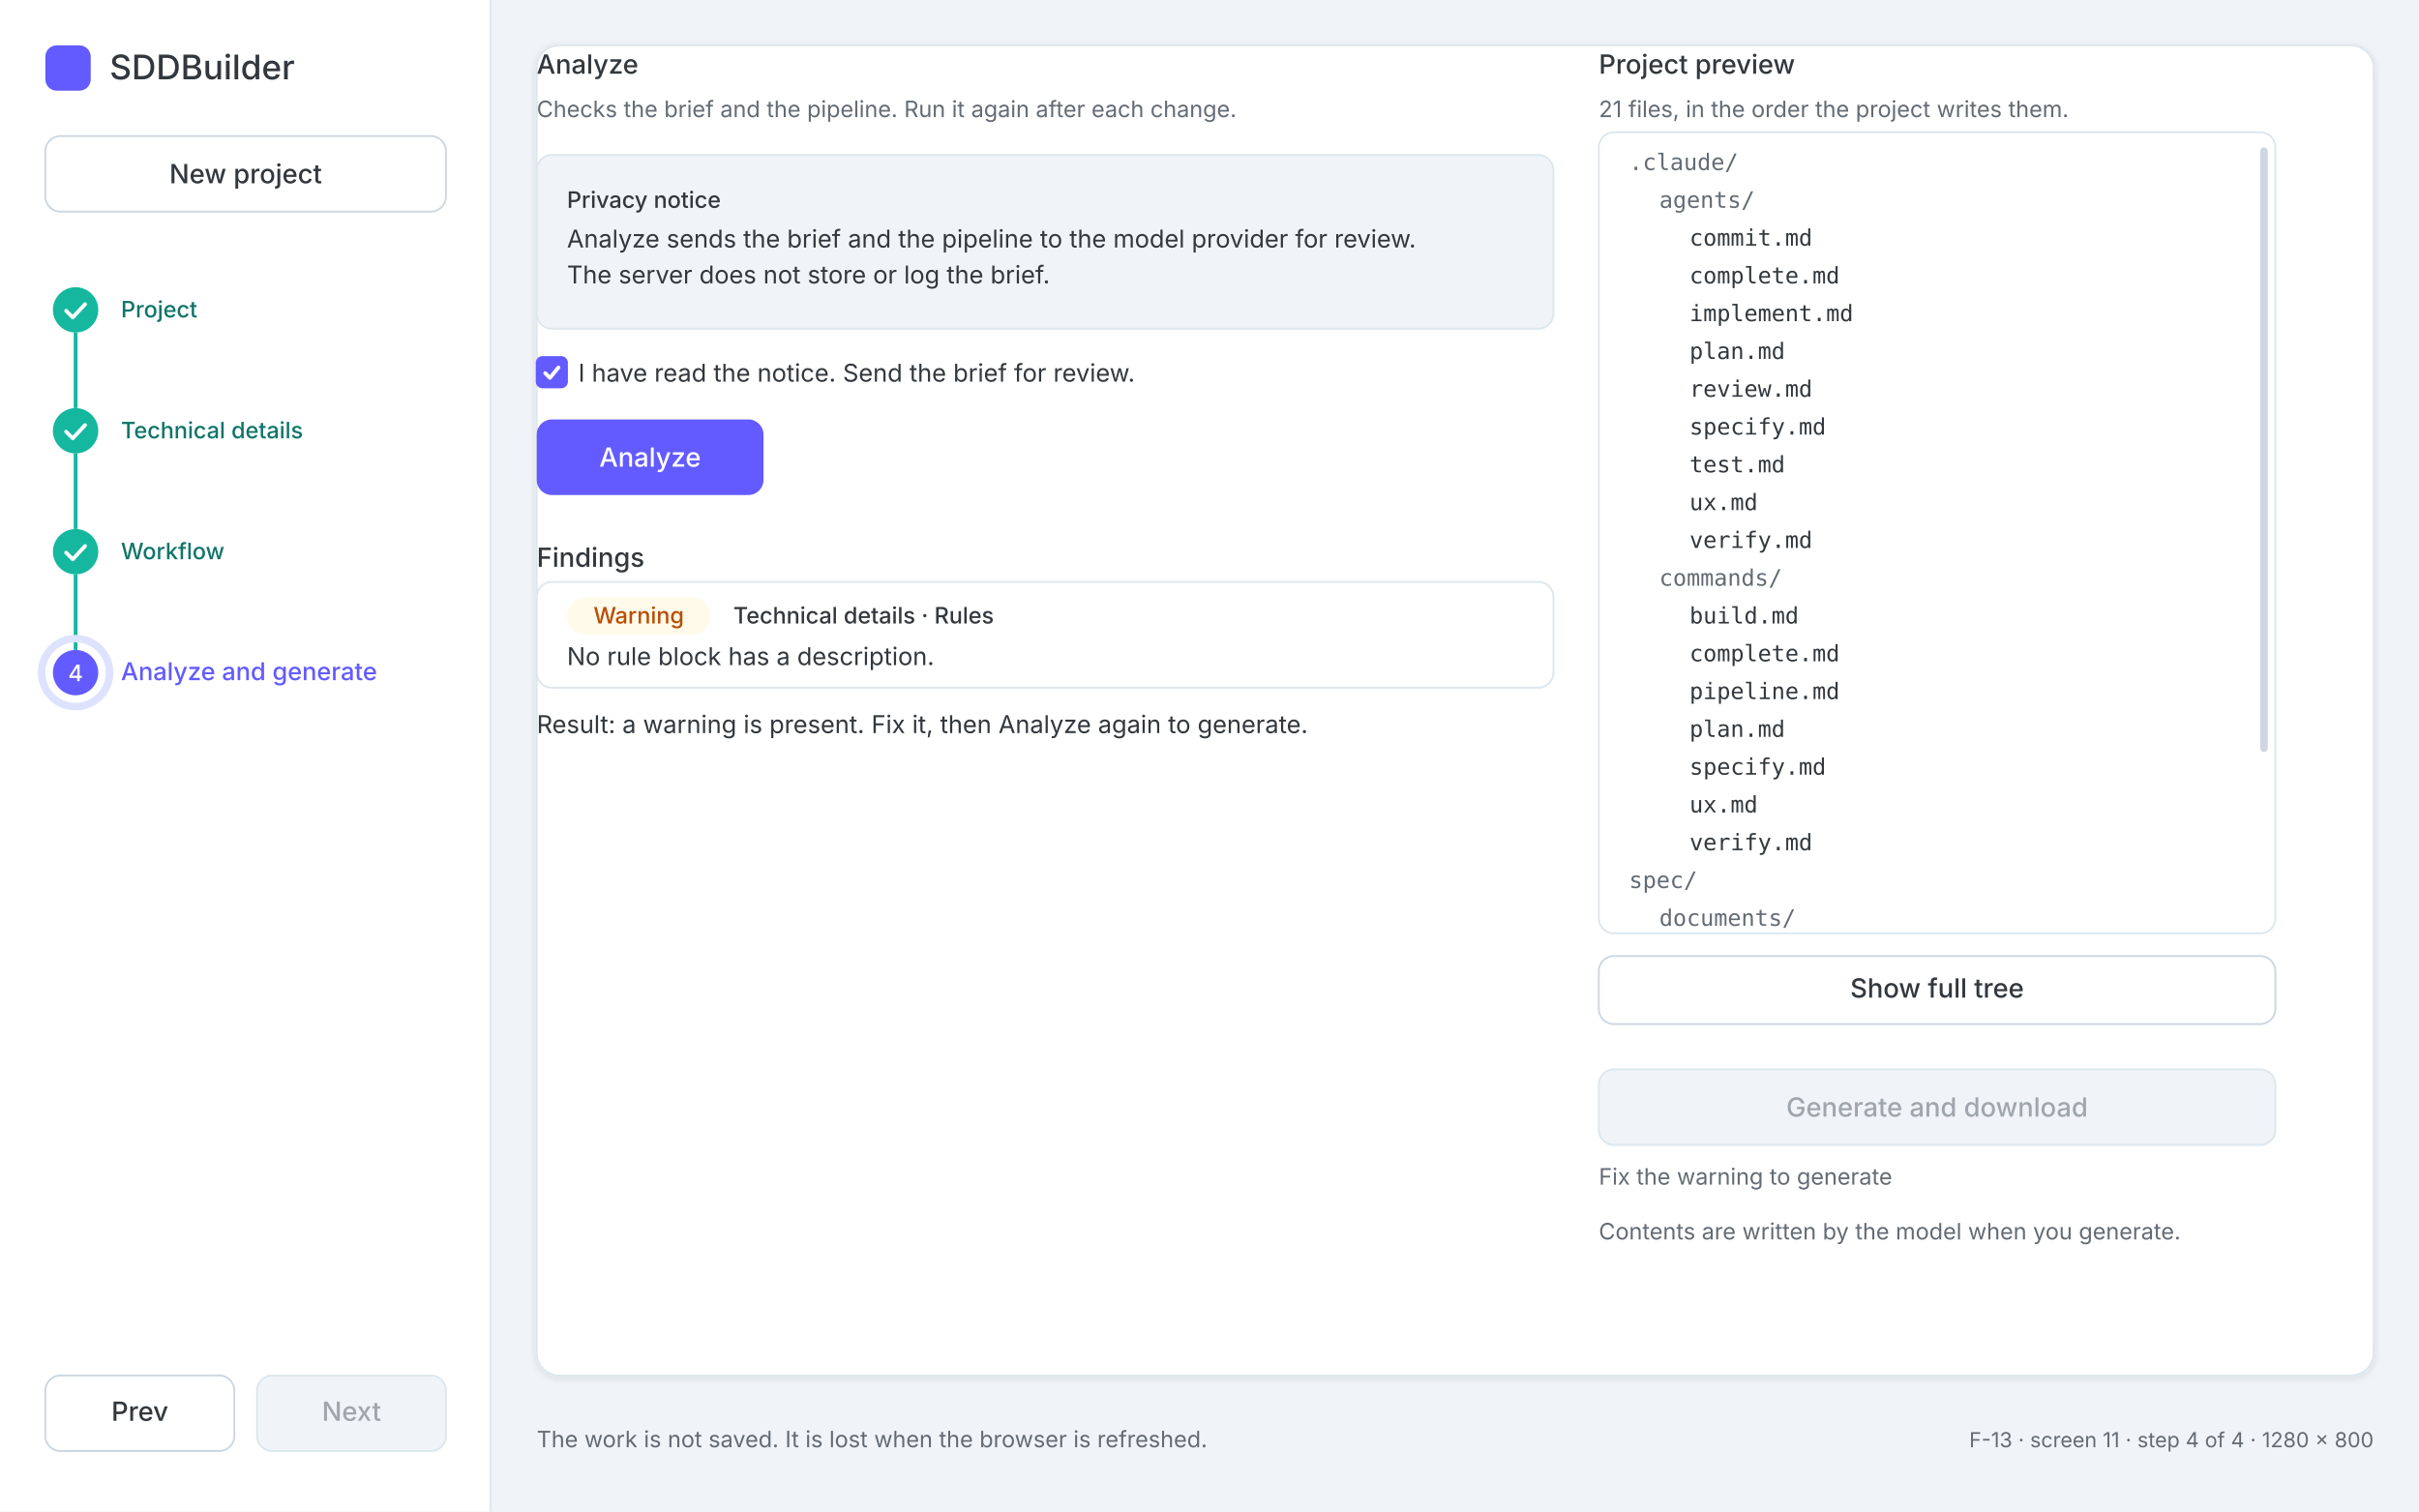
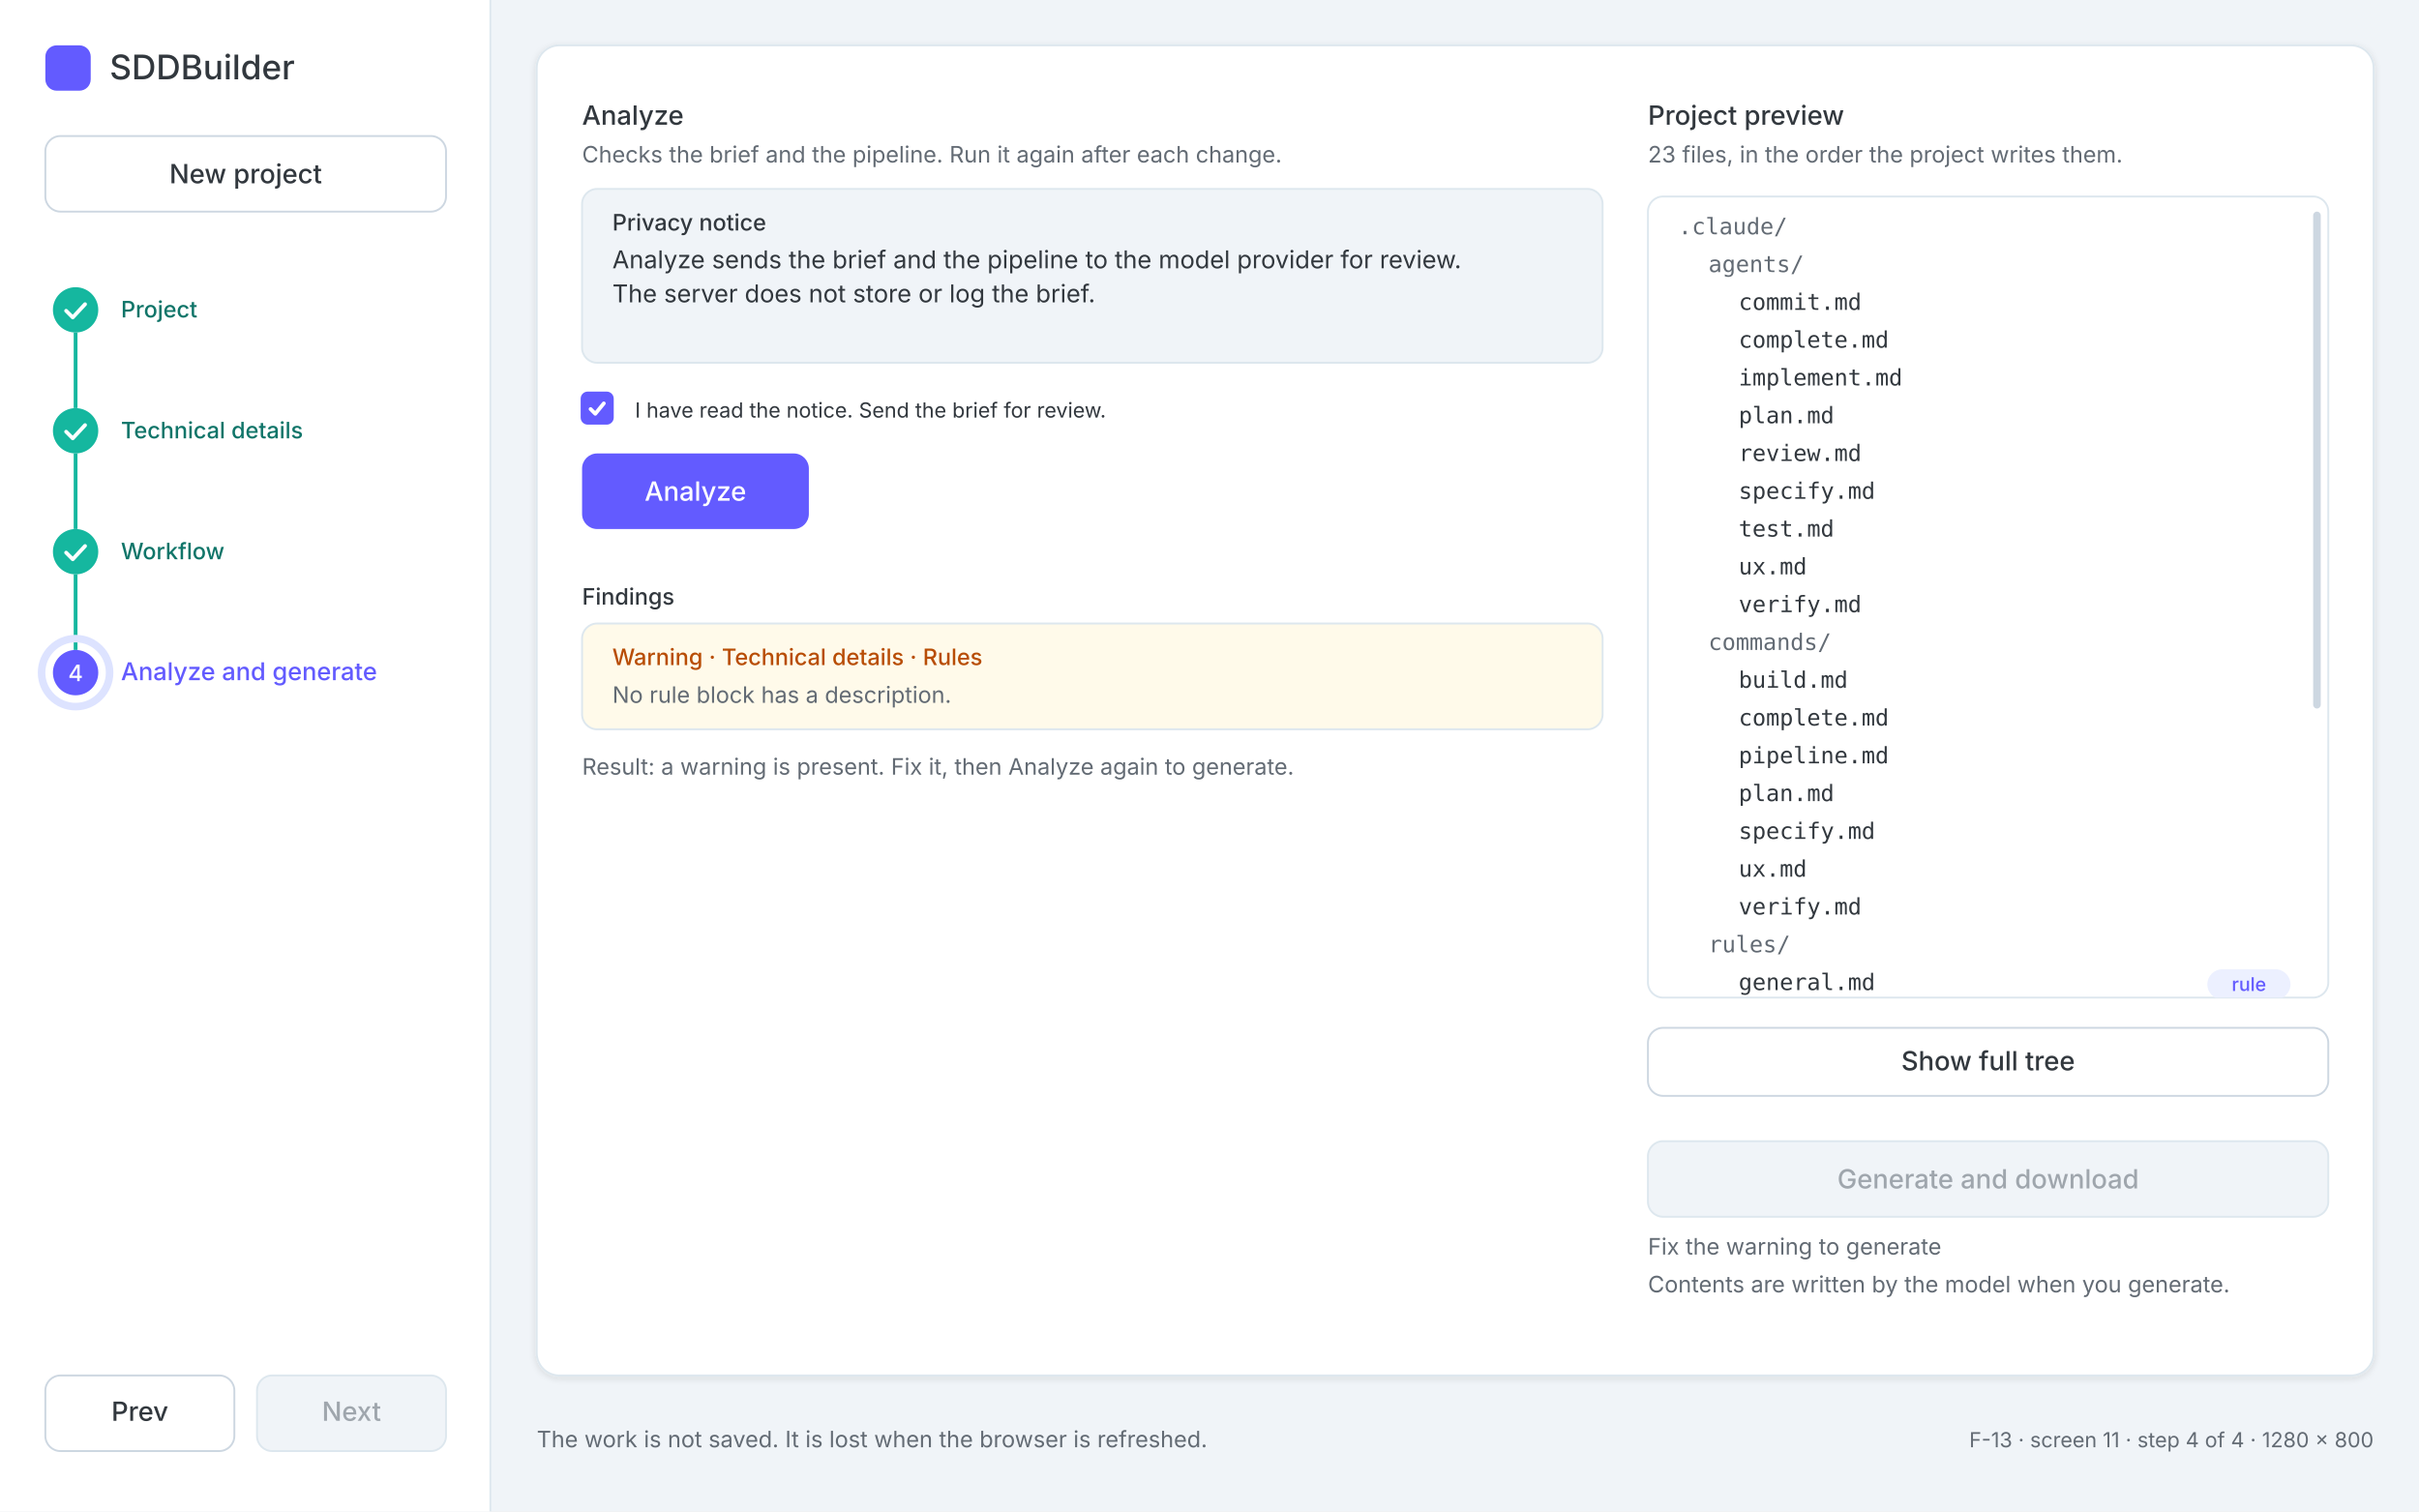
<svg xmlns="http://www.w3.org/2000/svg" width="1280" height="800" viewBox="0 0 1280 800">
  <defs>
    <filter id="sh" x="-5%" y="-5%" width="110%" height="115%">
      <feDropShadow dx="0" dy="1" stdDeviation="2" flood-color="#32383E" flood-opacity="0.12" />
    </filter>
  </defs>
  <style>
text{font-family:Inter,system-ui,-apple-system,"Segoe UI",sans-serif;font-size:13px;fill:#32383E}
.brand{font-size:18px;font-weight:500}
.btnText{font-size:14px;font-weight:500;fill:#FFFFFF}
.btnDark{font-size:14px;font-weight:500;fill:#32383E}
.navOff{font-size:14px;font-weight:500;fill:#9FA6AD}
.h1{font-size:16px;font-weight:500}
.h2{font-size:14px;font-weight:500}
.b12{font-size:12px;font-weight:500}
.muted{font-size:12px;fill:#636B74}
.caption{font-size:11px;fill:#636B74}
.label-cur{font-size:13px;font-weight:500;fill:#635BFF}
.label-done{font-size:12px;font-weight:500;fill:#107569}
.label-todo{font-size:12px;font-weight:500;fill:#636B74}
.num{font-size:12px;font-weight:500;fill:#FFFFFF}
.num-todo{font-size:12px;font-weight:500;fill:#636B74}
.disText{font-size:14px;font-weight:500;fill:#9FA6AD}
.pill{font-size:12px;font-weight:500}
.tree{font-family:"ui-monospace",Menlo,Consolas,monospace;font-size:12px;fill:#32383E}
.dir{fill:#636B74}
+ .errT{font-size:11px;fill:#BB241A}
.tagT{font-size:10px;font-weight:500;fill:#635BFF}
.card{fill:#FFFFFF;stroke:#DDE7EE}
.btnP{fill:#635BFF}
.btn{fill:#FFFFFF;stroke:#CDD7E1}
.btnOff{fill:#F0F4F8;stroke:#DDE7EE}
.ring{fill:none;stroke:#DDE3FF;stroke-width:4}
.node-todo{fill:#FFFFFF;stroke:#CDD7E1;stroke-width:1.5}
.node-cur{fill:#635BFF}
.node-done{fill:#15B79F}
.check{fill:none;stroke:#FFFFFF;stroke-width:2;stroke-linecap:round;stroke-linejoin:round}
.line-todo{stroke:#CDD7E1;stroke-width:2}
.line-done{stroke:#15B79F;stroke-width:2}
.row{fill:#FFFFFF;stroke:#DDE7EE}
.panel{fill:#FFFFFF;stroke:#DDE7EE}
.thumb{fill:#CDD7E1}
</style>
  <rect width="1280" height="800" fill="#F0F4F8" />
  <rect x="0" y="0" width="260" height="800" fill="#FFFFFF" />
  <rect x="259" y="0" width="1" height="800" fill="#DDE7EE" />
  <rect x="24" y="24" width="24" height="24" rx="6" fill="#635BFF" />
  <text x="58" y="42" class="brand">SDDBuilder</text>
  <rect x="24" y="72" width="212" height="40" rx="8" class="btn" />
  <text x="130" y="97" class="btnDark" text-anchor="middle">New project</text>
  <line x1="40" y1="176" x2="40" y2="216" class="line-done" />
  <line x1="40" y1="240" x2="40" y2="280" class="line-done" />
  <line x1="40" y1="304" x2="40" y2="344" class="line-done" />
  <circle class="node-done" cx="40" cy="164" r="12" />
  <path class="check" d="M35 164.5 L38.5 168 L45 161" />
  <text class="label-done" x="64" y="168">Project</text>
  <circle class="node-done" cx="40" cy="228" r="12" />
  <path class="check" d="M35 228.5 L38.5 232 L45 225" />
  <text class="label-done" x="64" y="232">Technical details</text>
  <circle class="node-done" cx="40" cy="292" r="12" />
  <path class="check" d="M35 292.5 L38.5 296 L45 289" />
  <text class="label-done" x="64" y="296">Workflow</text>
  <circle class="ring" cx="40" cy="356" r="18" />
  <circle class="node-cur" cx="40" cy="356" r="12" />
  <text class="num" x="40" y="360.5" text-anchor="middle">4</text>
  <text class="label-cur" x="64" y="360">Analyze and generate</text>
  <g>
    <rect class="btn" x="24" y="728" width="100" height="40" rx="8" />
    <text class="btnDark" x="74" y="752" text-anchor="middle">Prev</text>
  </g>
  <g>
    <rect class="btnOff" x="136" y="728" width="100" height="40" rx="8" />
    <text class="navOff" x="186" y="752" text-anchor="middle">Next</text>
  </g>
  <rect x="284" y="24" width="972" height="704" rx="12" class="card" filter="url(#sh)" />
-   <text x="284" y="39" class="h2">Analyze</text>
-   <text x="284" y="62" class="muted">Checks the brief and the pipeline. Run it again after each change.</text>
-   <rect x="284" y="82" width="538" height="92" rx="8" fill="#F0F4F8" stroke="#DDE7EE" stroke-width="1" />
-   <text x="300" y="110" class="b12">Privacy notice</text>
-   <text x="300" y="131">Analyze sends the brief and the pipeline to the model provider for review.</text>
-   <text x="300" y="150">The server does not store or log the brief.</text>
-   <rect x="284" y="189" width="16" height="16" rx="3" fill="#635BFF" stroke="#635BFF" stroke-width="1" />
-   <path class="check" d="M288.5 197.5 L291 200 L295.5 194.5" />
-   <text x="306" y="202">I have read the notice. Send the brief for review.</text>
-   <rect x="284" y="222" width="120" height="40" rx="8" class="btnP" />
-   <text x="344" y="247" class="btnText" text-anchor="middle">Analyze</text>
-   <text x="284" y="300" class="h2">Findings</text>
+   <text x="308" y="66" class="h2">Analyze</text>
+   <text x="308" y="86" class="muted">Checks the brief and the pipeline. Run it again after each change.</text>
+   <rect x="308" y="100" width="540" height="92" rx="8" fill="#F0F4F8" stroke="#DDE7EE" />
+   <text x="324" y="122" class="b12">Privacy notice</text>
+   <text x="324" y="142">Analyze sends the brief and the pipeline to the model provider for review.</text>
+   <text x="324" y="160">The server does not store or log the brief.</text>
  <g>
-     <rect x="284" y="308" width="538" height="56" rx="8" class="row" />
-     <rect x="300" y="316" width="76" height="20" rx="10" fill="#FFFAEA" />
-     <text x="338" y="330" class="pill" text-anchor="middle" style="fill:#B84D05">Warning</text>
-     <text x="388" y="330" class="b12">Technical details · Rules</text>
-     <text x="300" y="352">No rule block has a description.</text>
+     <rect x="308" y="208" width="16" height="16" rx="3" fill="#635BFF" stroke="#635BFF" stroke-width="1.5" />
+     <path class="check" d="M312.5 216.5 L315 219 L319.5 213.5" />
  </g>
-   <text x="284" y="388">Result: a warning is present. Fix it, then Analyze again to generate.</text>
-   <text x="846" y="39" class="h2">Project preview</text>
-   <text x="846" y="62" class="muted">21 files, in the order the project writes them.</text>
+   <text x="336" y="221" style="font-size:11px">I have read the notice. Send the brief for review.</text>
+   <g>
+     <rect class="btnP" x="308" y="240" width="120" height="40" rx="8" />
+     <text class="btnText" x="368" y="265" text-anchor="middle">Analyze</text>
+   </g>
+   <text x="308" y="320" class="b12">Findings</text>
+   <rect x="308" y="330" width="540" height="56" rx="8" fill="#FFFAEA" stroke="#DDE7EE" />
+   <text x="324" y="352" class="b12" style="fill:#B84D05">Warning · Technical details · Rules</text>
+   <text x="324" y="372" class="muted">No rule block has a description.</text>
+   <text x="308" y="410" class="muted">Result: a warning is present. Fix it, then Analyze again to generate.</text>
+   <text x="872" y="66" class="h2">Project preview</text>
+   <text x="872" y="86" class="muted">23 files, in the order the project writes them.</text>
  <clipPath id="clipCol">
-     <rect x="846" y="70" width="358" height="424" rx="8" />
+     <rect x="872" y="104" width="360" height="424" rx="8" />
  </clipPath>
-   <rect class="panel" x="846" y="70" width="358" height="424" rx="8" />
+   <rect class="panel" x="872" y="104" width="360" height="424" rx="8" />
  <g clip-path="url(#clipCol)">
-     <text x="862" y="90" class="tree dir">.claude/</text>
-     <text x="878" y="110" class="tree dir">agents/</text>
-     <text x="894" y="130" class="tree">commit.md</text>
-     <text x="894" y="150" class="tree">complete.md</text>
-     <text x="894" y="170" class="tree">implement.md</text>
-     <text x="894" y="190" class="tree">plan.md</text>
-     <text x="894" y="210" class="tree">review.md</text>
-     <text x="894" y="230" class="tree">specify.md</text>
-     <text x="894" y="250" class="tree">test.md</text>
-     <text x="894" y="270" class="tree">ux.md</text>
-     <text x="894" y="290" class="tree">verify.md</text>
-     <text x="878" y="310" class="tree dir">commands/</text>
-     <text x="894" y="330" class="tree">build.md</text>
-     <text x="894" y="350" class="tree">complete.md</text>
-     <text x="894" y="370" class="tree">pipeline.md</text>
-     <text x="894" y="390" class="tree">plan.md</text>
-     <text x="894" y="410" class="tree">specify.md</text>
-     <text x="894" y="430" class="tree">ux.md</text>
-     <text x="894" y="450" class="tree">verify.md</text>
-     <text x="862" y="470" class="tree dir">spec/</text>
-     <text x="878" y="490" class="tree dir">documents/</text>
-     <text x="894" y="510" class="tree">process.md</text>
-     <text x="878" y="530" class="tree dir">specifications/</text>
-     <text x="894" y="550" class="tree dir">F-00-template/</text>
-     <text x="910" y="570" class="tree">plan.md</text>
-     <text x="910" y="590" class="tree">progress.md</text>
-     <text x="910" y="610" class="tree">stories.md</text>
-     <text x="862" y="630" class="tree">CLAUDE.md</text>
+     <text x="888" y="124" class="tree dir">.claude/</text>
+     <text x="904" y="144" class="tree dir">agents/</text>
+     <text x="920" y="164" class="tree">commit.md</text>
+     <text x="920" y="184" class="tree">complete.md</text>
+     <text x="920" y="204" class="tree">implement.md</text>
+     <text x="920" y="224" class="tree">plan.md</text>
+     <text x="920" y="244" class="tree">review.md</text>
+     <text x="920" y="264" class="tree">specify.md</text>
+     <text x="920" y="284" class="tree">test.md</text>
+     <text x="920" y="304" class="tree">ux.md</text>
+     <text x="920" y="324" class="tree">verify.md</text>
+     <text x="904" y="344" class="tree dir">commands/</text>
+     <text x="920" y="364" class="tree">build.md</text>
+     <text x="920" y="384" class="tree">complete.md</text>
+     <text x="920" y="404" class="tree">pipeline.md</text>
+     <text x="920" y="424" class="tree">plan.md</text>
+     <text x="920" y="444" class="tree">specify.md</text>
+     <text x="920" y="464" class="tree">ux.md</text>
+     <text x="920" y="484" class="tree">verify.md</text>
+     <text x="904" y="504" class="tree dir">rules/</text>
+     <text x="920" y="524" class="tree">general.md</text>
+     <rect x="1168" y="513" width="44" height="16" rx="8" fill="#ECF0FF" />
+     <text class="tagT" x="1190" y="524.5" text-anchor="middle">rule</text>
+     <text x="920" y="544" class="tree">typescript.md</text>
+     <rect x="1168" y="533" width="44" height="16" rx="8" fill="#ECF0FF" />
+     <text class="tagT" x="1190" y="544.5" text-anchor="middle">rule</text>
+     <text x="888" y="564" class="tree">CLAUDE.md</text>
+     <text x="888" y="584" class="tree dir">spec/</text>
+     <text x="904" y="604" class="tree dir">documents/</text>
+     <text x="920" y="624" class="tree">process.md</text>
+     <text x="904" y="644" class="tree dir">specifications/</text>
+     <text x="920" y="664" class="tree dir">F-00-template/</text>
+     <text x="936" y="684" class="tree">plan.md</text>
+     <text x="936" y="704" class="tree">progress.md</text>
+     <text x="936" y="724" class="tree">stories.md</text>
  </g>
-   <rect class="thumb" x="1196" y="78" width="4" height="320" rx="2" />
+   <rect class="thumb" x="1224" y="112" width="4" height="263" rx="2" />
  <g>
-     <rect x="846" y="506" width="358" height="36" rx="8" class="btn" />
-     <text x="1025.0" y="528" class="btnDark" text-anchor="middle">Show full tree</text>
+     <rect class="btn" x="872" y="544" width="360" height="36" rx="8" />
+     <text class="btnDark" x="1052" y="566.5" text-anchor="middle">Show full tree</text>
  </g>
-   <rect x="846" y="566" width="358" height="40" rx="8" class="btnOff" />
-   <text x="1025.0" y="591" class="disText" text-anchor="middle">Generate and download</text>
-   <text x="846" y="627" class="muted">Fix the warning to generate</text>
-   <text x="846" y="656" class="muted">Contents are written by the model when you generate.</text>
+   <g>
+     <rect class="btnOff" x="872" y="604" width="360" height="40" rx="8" />
+     <text class="disText" x="1052" y="629" text-anchor="middle">Generate and download</text>
+   </g>
+   <text x="872" y="664" class="muted">Fix the warning to generate</text>
+   <text x="872" y="684" class="muted">Contents are written by the model when you generate.</text>
  <text x="284" y="766" class="muted">The work is not saved. It is lost when the browser is refreshed.</text>
  <text x="1256" y="766" class="caption" text-anchor="end">F-13 · screen 11 · step 4 of 4 · 1280 × 800</text>
</svg>
